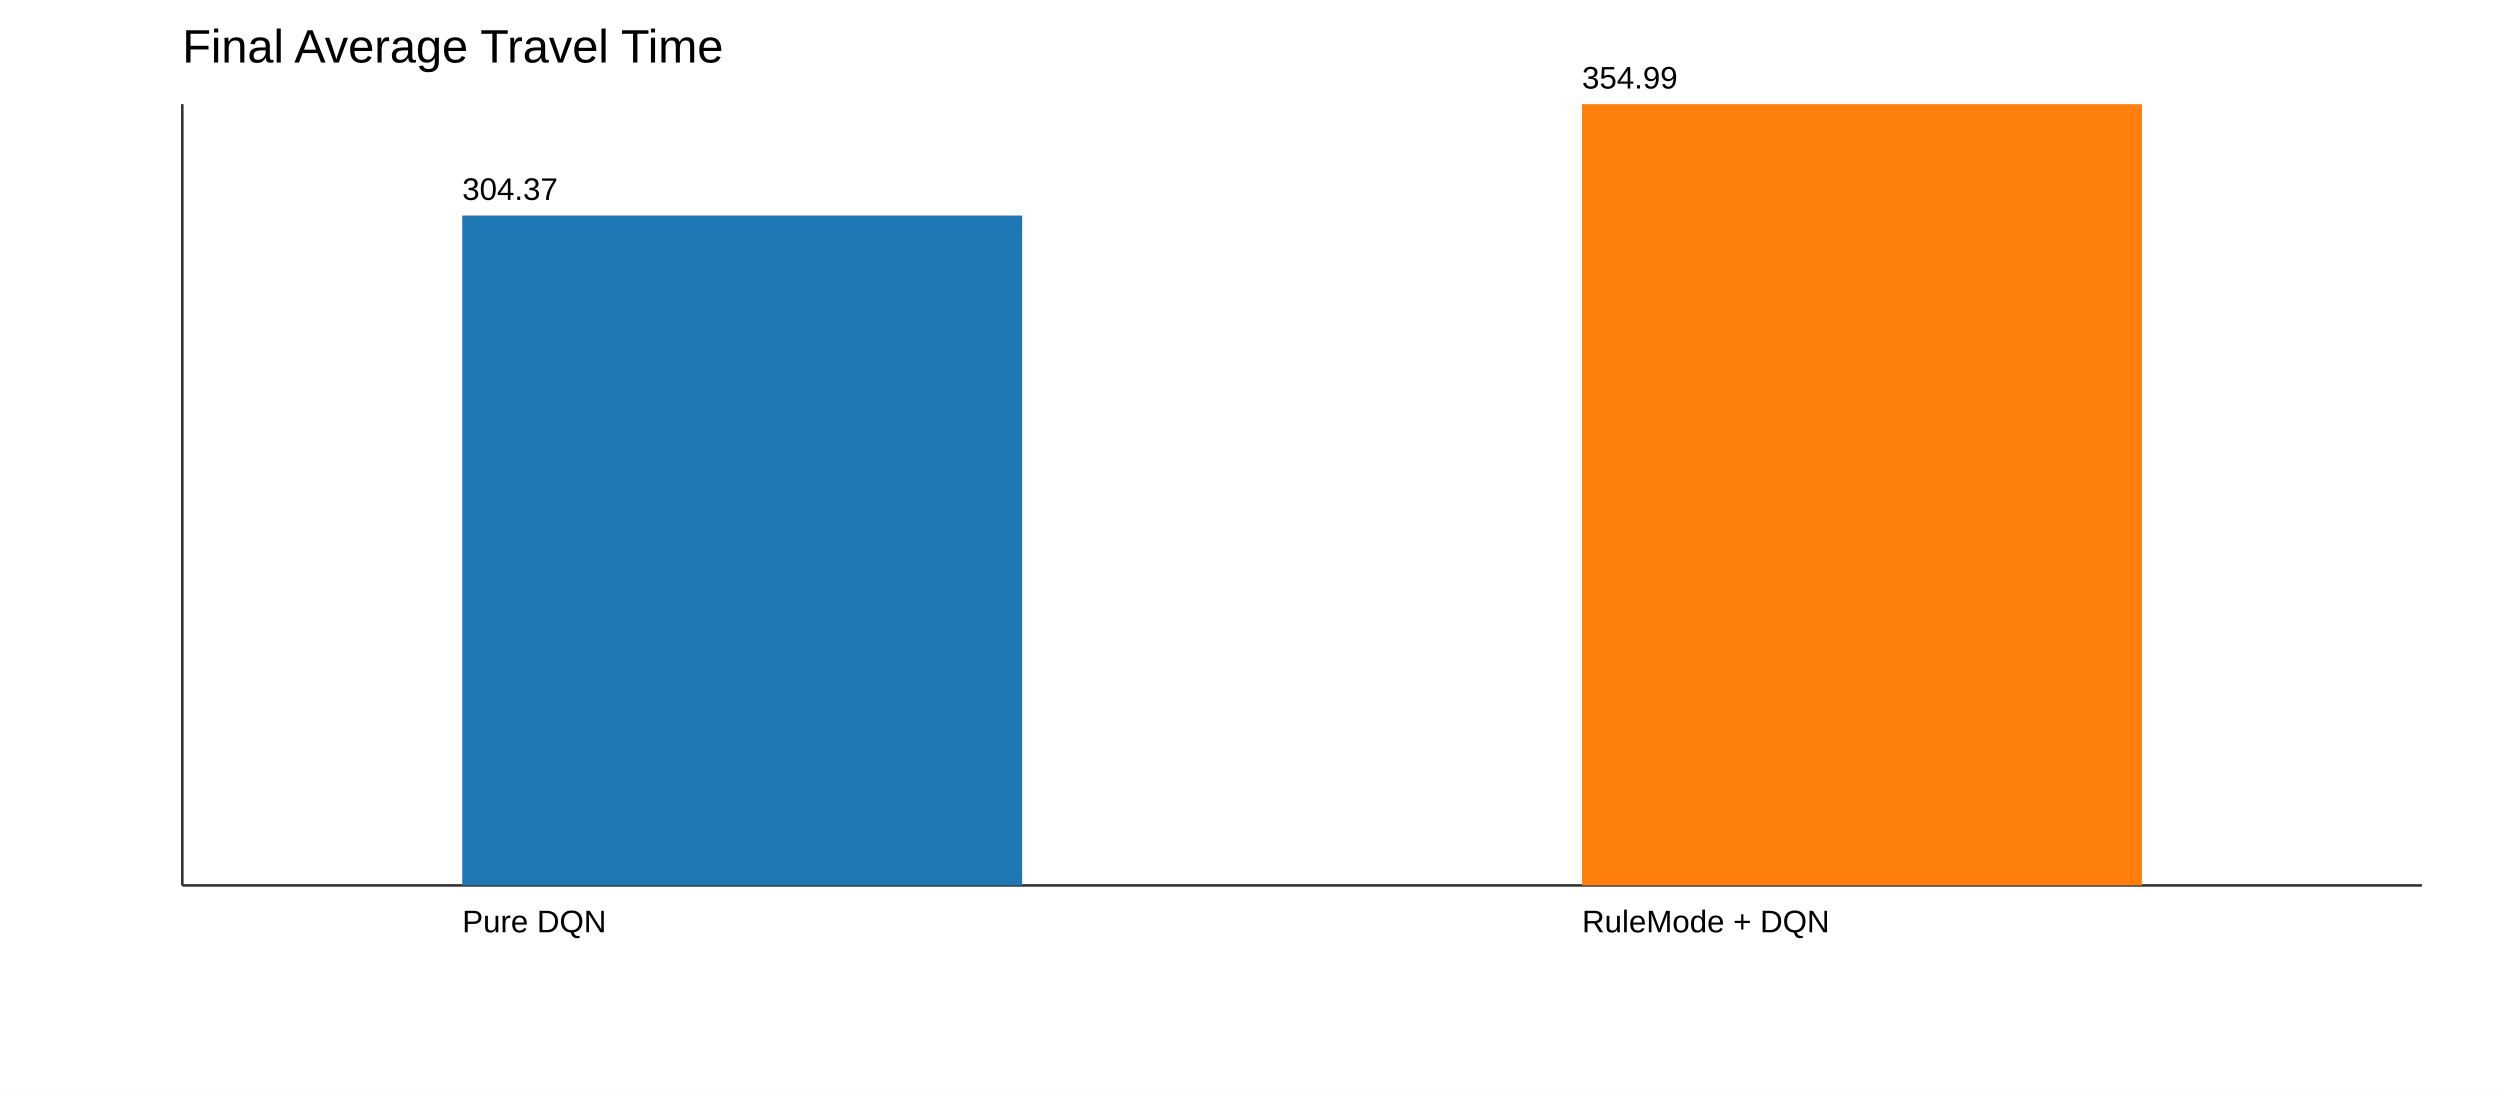
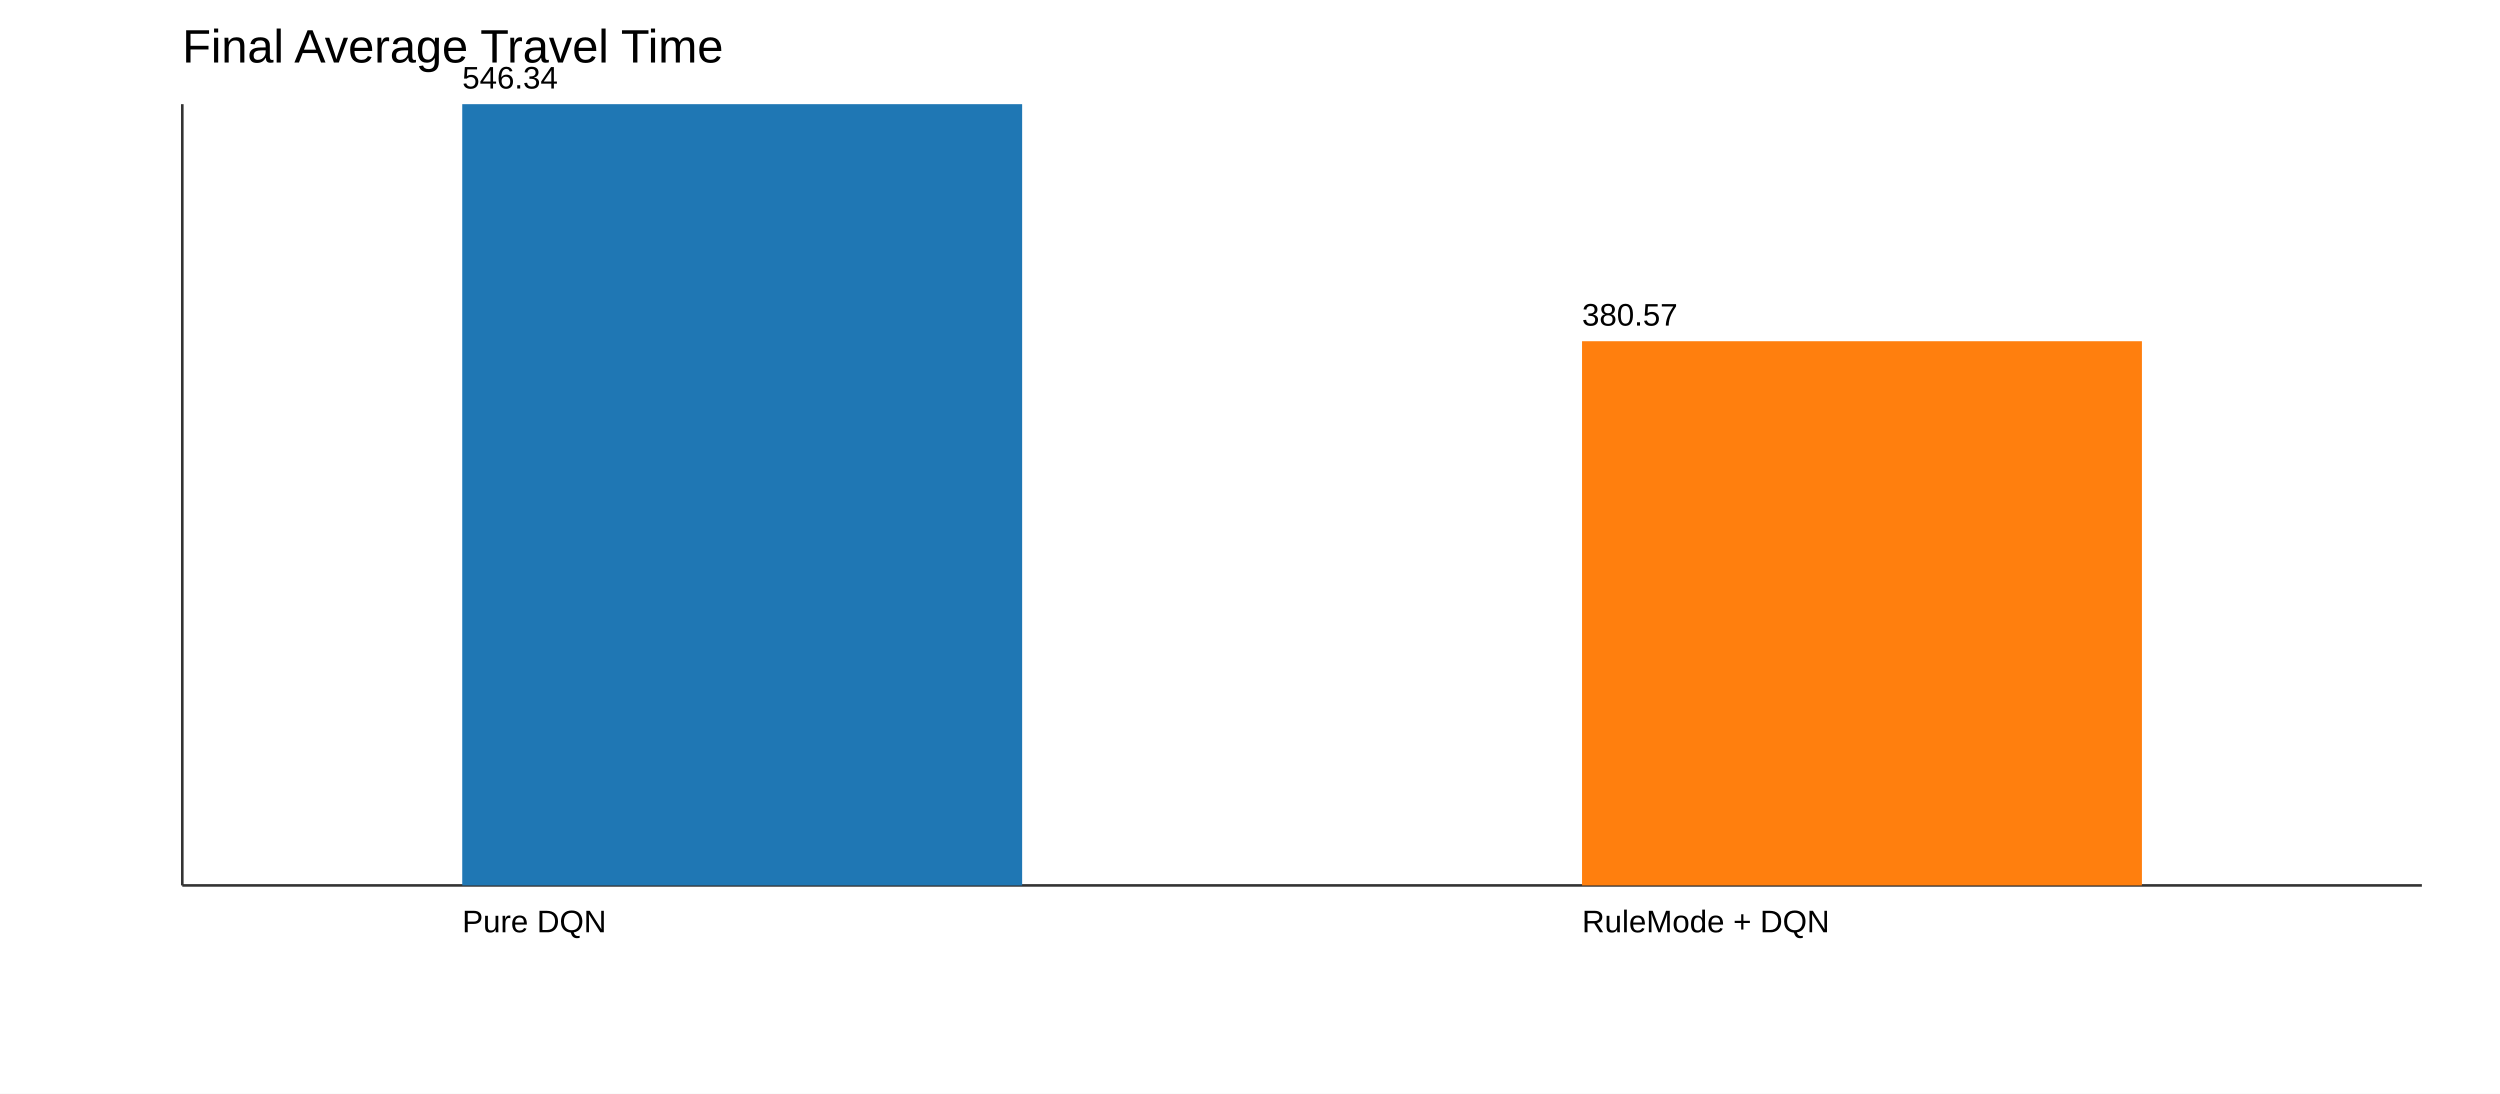
<svg xmlns="http://www.w3.org/2000/svg" width="960" height="420">
  <rect width="100%" height="100%" fill="white" />
  <text x="70" y="24" font-size="18" font-family="Arial">Final Average Travel Time</text>
  <line x1="70" y1="340" x2="930" y2="340" stroke="#333" />
  <line x1="70" y1="40" x2="70" y2="340" stroke="#333" />
-   <rect x="177.50" y="82.77" width="215.00" height="257.23" fill="#1f77b4" />
-   <text x="177.50" y="76.77" font-size="12" font-family="Arial">304.37</text>
+   <rect x="177.50" y="40.00" width="215.00" height="300.00" fill="#1f77b4" />
+   <text x="177.50" y="34.00" font-size="12" font-family="Arial">546.34</text>
  <text x="177.50" y="358" font-size="12" font-family="Arial">Pure DQN</text>
-   <rect x="607.50" y="40.00" width="215.00" height="300.00" fill="#ff7f0e" />
-   <text x="607.50" y="34.00" font-size="12" font-family="Arial">354.99</text>
+   <rect x="607.50" y="131.03" width="215.00" height="208.97" fill="#ff7f0e" />
+   <text x="607.50" y="125.03" font-size="12" font-family="Arial">380.57</text>
  <text x="607.50" y="358" font-size="12" font-family="Arial">RuleMode + DQN</text>
</svg>
